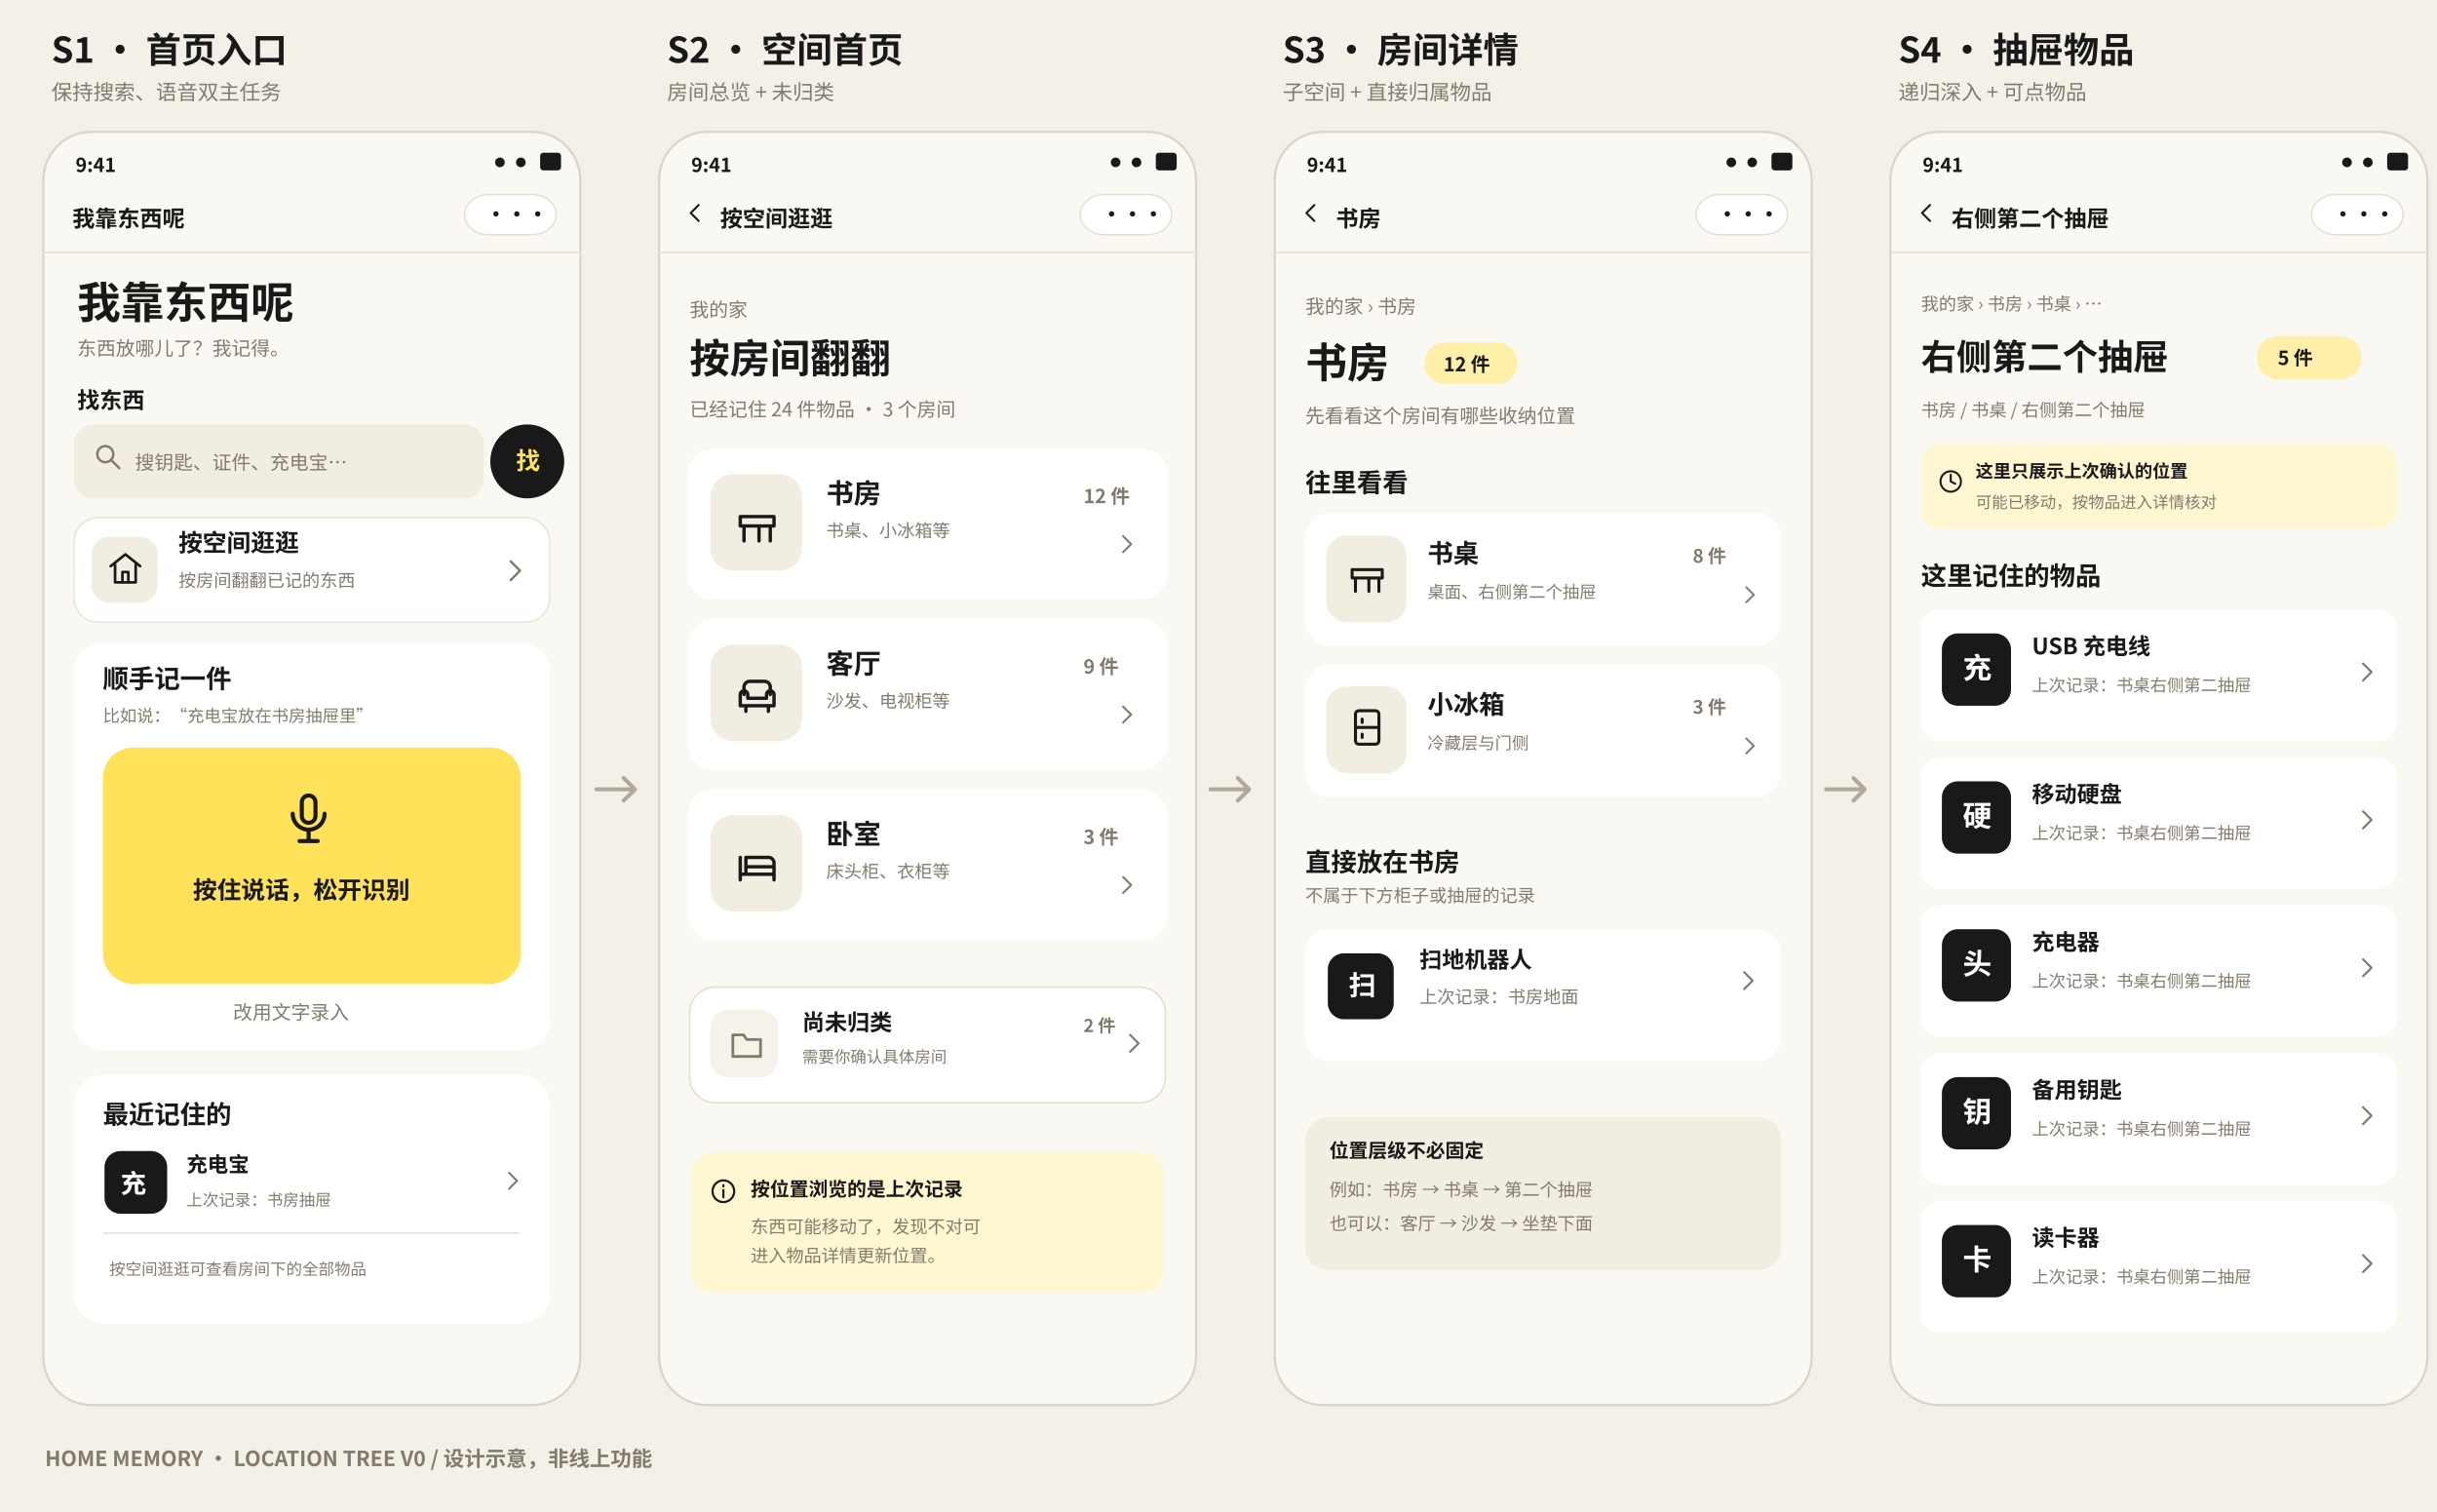
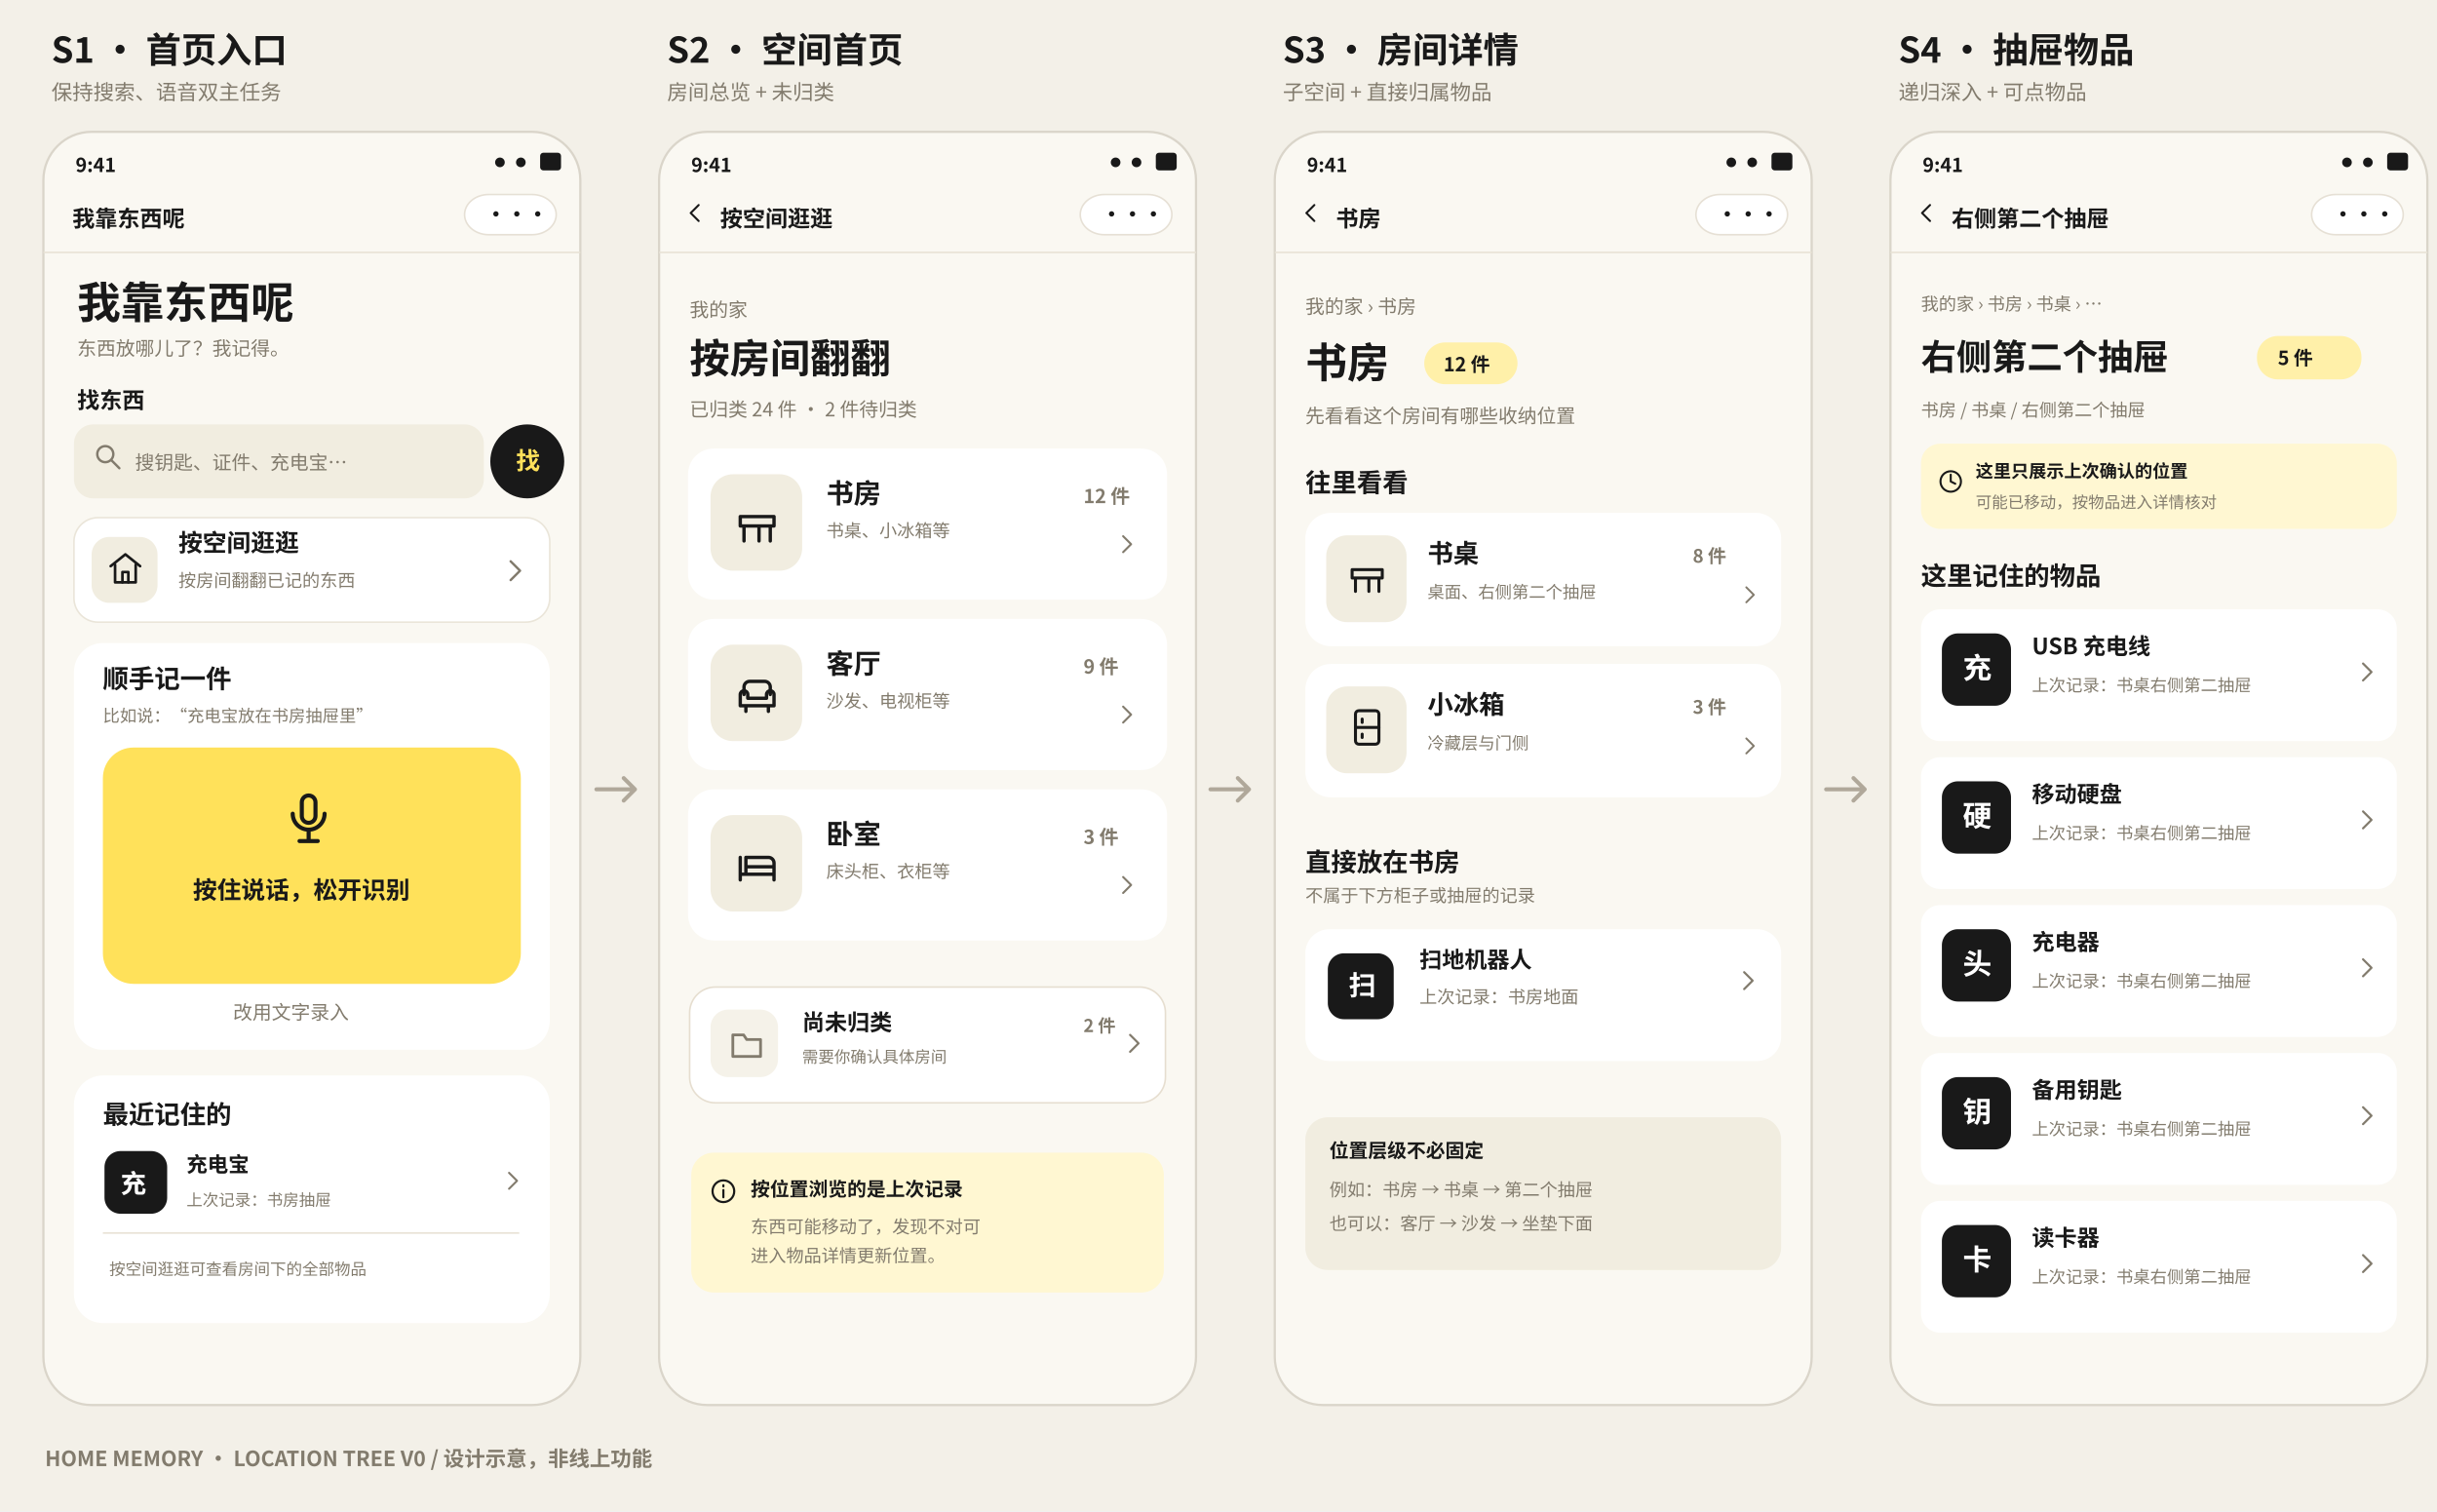
<svg xmlns="http://www.w3.org/2000/svg" width="1516" height="940" viewBox="0 0 1516 940">
  <rect x="0" y="0" width="1516" height="940" rx="0" fill="#F3F0E8" />
  <text x="28" y="912" fill="#827B6D" font-family="PingFang SC, Noto Sans CJK SC, Microsoft YaHei, sans-serif" font-size="13" font-weight="600">HOME MEMORY  ·  LOCATION TREE V0   /   设计示意，非线上功能</text>
  <text x="32" y="39" fill="#191919" font-family="PingFang SC, Noto Sans CJK SC, Microsoft YaHei, sans-serif" font-size="22" font-weight="700">S1 · 首页入口</text>
  <text x="32" y="62" fill="#827B6D" font-family="PingFang SC, Noto Sans CJK SC, Microsoft YaHei, sans-serif" font-size="13" font-weight="500">保持搜索、语音双主任务</text>
  <text x="415" y="39" fill="#191919" font-family="PingFang SC, Noto Sans CJK SC, Microsoft YaHei, sans-serif" font-size="22" font-weight="700">S2 · 空间首页</text>
  <text x="415" y="62" fill="#827B6D" font-family="PingFang SC, Noto Sans CJK SC, Microsoft YaHei, sans-serif" font-size="13" font-weight="500">房间总览 + 未归类</text>
  <text x="798" y="39" fill="#191919" font-family="PingFang SC, Noto Sans CJK SC, Microsoft YaHei, sans-serif" font-size="22" font-weight="700">S3 · 房间详情</text>
  <text x="798" y="62" fill="#827B6D" font-family="PingFang SC, Noto Sans CJK SC, Microsoft YaHei, sans-serif" font-size="13" font-weight="500">子空间 + 直接归属物品</text>
  <text x="1181" y="39" fill="#191919" font-family="PingFang SC, Noto Sans CJK SC, Microsoft YaHei, sans-serif" font-size="22" font-weight="700">S4 · 抽屉物品</text>
  <text x="1181" y="62" fill="#827B6D" font-family="PingFang SC, Noto Sans CJK SC, Microsoft YaHei, sans-serif" font-size="13" font-weight="500">递归深入 + 可点物品</text>
  <g transform="translate(27,82)">
    <rect x="0" y="0" width="334" height="792" rx="30" fill="#FAF8F2" stroke="#DAD5CA" stroke-width="1.4" />
    <text x="20" y="25" fill="#191919" font-family="PingFang SC, Noto Sans CJK SC, Microsoft YaHei, sans-serif" font-size="12" font-weight="700">9:41</text>
    <circle cx="284" cy="19" r="3" fill="#191919" />
    <circle cx="297" cy="19" r="3" fill="#191919" />
    <rect x="309" y="13" width="13" height="11" rx="2" fill="#191919" />
    <line x1="0" y1="75" x2="334" y2="75" stroke="#E8E3D6" stroke-width="1" />
    <text x="18" y="59" fill="#191919" font-family="PingFang SC, Noto Sans CJK SC, Microsoft YaHei, sans-serif" font-size="14" font-weight="600">我靠东西呢</text>
    <rect x="262" y="39" width="57" height="25" rx="15" fill="#FFFFFF" stroke="#E6E0D5" />
    <text x="275" y="56" fill="#191919" font-family="PingFang SC, Noto Sans CJK SC, Microsoft YaHei, sans-serif" font-size="13" font-weight="700">•••</text>
    <text x="21" y="116" fill="#191919" font-family="PingFang SC, Noto Sans CJK SC, Microsoft YaHei, sans-serif" font-size="27" font-weight="800">我靠东西呢</text>
    <text x="21" y="139" fill="#827B6D" font-family="PingFang SC, Noto Sans CJK SC, Microsoft YaHei, sans-serif" font-size="12" font-weight="400">东西放哪儿了？我记得。</text>
    <text x="21" y="172" fill="#191919" font-family="PingFang SC, Noto Sans CJK SC, Microsoft YaHei, sans-serif" font-size="14" font-weight="650">找东西</text>
    <rect x="19" y="182" width="255" height="46" rx="12" fill="#F1EDE0" />
    <g transform="translate(31,193) scale(0.8333333)" stroke="#827B6D" stroke-width="1.8" stroke-linecap="round" stroke-linejoin="round" fill="none">
      <circle cx="9" cy="9" r="6" />
      <path d="m13.5 13.5 6 6" />
    </g>
    <text x="57" y="210" fill="#827B6D" font-family="PingFang SC, Noto Sans CJK SC, Microsoft YaHei, sans-serif" font-size="12" font-weight="400">搜钥匙、证件、充电宝…</text>
    <circle cx="301" cy="205" r="23" fill="#191919" />
    <text x="294" y="210" fill="#FFE15A" font-family="PingFang SC, Noto Sans CJK SC, Microsoft YaHei, sans-serif" font-size="15" font-weight="700">找</text>
    <rect x="19" y="240" width="296" height="65" rx="15" fill="#FFFFFF" stroke="#EAE5D9" />
    <rect x="30" y="252" width="41" height="41" rx="11" fill="#F1EDE0" />
    <g transform="translate(40,261) scale(0.9166667)" stroke="#191919" stroke-width="1.8" stroke-linecap="round" stroke-linejoin="round" fill="none">
      <path d="m2 10 10-8 10 8" />
      <path d="M5 9v12h14V9" />
      <path d="M10 21v-7h4v7" />
    </g>
    <text x="84" y="261" fill="#191919" font-family="PingFang SC, Noto Sans CJK SC, Microsoft YaHei, sans-serif" font-size="15" font-weight="700">按空间逛逛</text>
    <text x="84" y="283" fill="#827B6D" font-family="PingFang SC, Noto Sans CJK SC, Microsoft YaHei, sans-serif" font-size="11" font-weight="400">按房间翻翻已记的东西</text>
    <g transform="translate(284,263) scale(0.8333333)" stroke="#827B6D" stroke-width="1.8" stroke-linecap="round" stroke-linejoin="round" fill="none">
      <path d="m8 5 7 7-7 7" />
    </g>
    <rect x="19" y="318" width="296" height="253" rx="18" fill="#FFFFFF" />
    <text x="37" y="346" fill="#191919" font-family="PingFang SC, Noto Sans CJK SC, Microsoft YaHei, sans-serif" font-size="16" font-weight="750">顺手记一件</text>
    <text x="37" y="367" fill="#827B6D" font-family="PingFang SC, Noto Sans CJK SC, Microsoft YaHei, sans-serif" font-size="10.5" font-weight="400">比如说：“充电宝放在书房抽屉里”</text>
    <rect x="37" y="383" width="260" height="147" rx="19" fill="#FFE15A" />
    <g transform="translate(148,410) scale(1.416667)" stroke="#191919" stroke-width="1.8" stroke-linecap="round" stroke-linejoin="round" fill="none">
      <rect x="9" y="2" width="6" height="12" rx="3" />
      <path d="M5 10a7 7 0 0 0 14 0M12 17v5M8 22h8" />
    </g>
    <text x="93" y="477" fill="#191919" font-family="PingFang SC, Noto Sans CJK SC, Microsoft YaHei, sans-serif" font-size="15" font-weight="700">按住说话，松开识别</text>
    <text x="118" y="552" fill="#827B6D" font-family="PingFang SC, Noto Sans CJK SC, Microsoft YaHei, sans-serif" font-size="12" font-weight="400">改用文字录入</text>
    <rect x="19" y="587" width="296" height="154" rx="18" fill="#FFFFFF" />
    <text x="37" y="617" fill="#191919" font-family="PingFang SC, Noto Sans CJK SC, Microsoft YaHei, sans-serif" font-size="16" font-weight="750">最近记住的</text>
    <rect x="38" y="634" width="39" height="39" rx="10" fill="#191919" />
    <text x="48" y="660" fill="#FFFFFF" font-family="PingFang SC, Noto Sans CJK SC, Microsoft YaHei, sans-serif" font-size="16" font-weight="700">充</text>
    <text x="89" y="647" fill="#191919" font-family="PingFang SC, Noto Sans CJK SC, Microsoft YaHei, sans-serif" font-size="13" font-weight="650">充电宝</text>
    <text x="89" y="668" fill="#827B6D" font-family="PingFang SC, Noto Sans CJK SC, Microsoft YaHei, sans-serif" font-size="10" font-weight="400">上次记录：书房抽屉</text>
    <g transform="translate(284,644) scale(0.7083333)" stroke="#827B6D" stroke-width="1.8" stroke-linecap="round" stroke-linejoin="round" fill="none">
      <path d="m8 5 7 7-7 7" />
    </g>
    <line x1="37" y1="685" x2="296" y2="685" stroke="#E8E3D6" stroke-width="1" />
    <text x="41" y="711" fill="#827B6D" font-family="PingFang SC, Noto Sans CJK SC, Microsoft YaHei, sans-serif" font-size="10" font-weight="400">按空间逛逛可查看房间下的全部物品</text>
  </g>
  <g transform="translate(410,82)">
    <rect x="0" y="0" width="334" height="792" rx="30" fill="#FAF8F2" stroke="#DAD5CA" stroke-width="1.4" />
    <text x="20" y="25" fill="#191919" font-family="PingFang SC, Noto Sans CJK SC, Microsoft YaHei, sans-serif" font-size="12" font-weight="700">9:41</text>
    <circle cx="284" cy="19" r="3" fill="#191919" />
    <circle cx="297" cy="19" r="3" fill="#191919" />
    <rect x="309" y="13" width="13" height="11" rx="2" fill="#191919" />
    <line x1="0" y1="75" x2="334" y2="75" stroke="#E8E3D6" stroke-width="1" />
    <g transform="translate(14,42) scale(0.7083333)" stroke="#191919" stroke-width="1.8" stroke-linecap="round" stroke-linejoin="round" fill="none">
      <path d="m15 5-7 7 7 7" />
    </g>
    <text x="38" y="59" fill="#191919" font-family="PingFang SC, Noto Sans CJK SC, Microsoft YaHei, sans-serif" font-size="14" font-weight="600">按空间逛逛</text>
    <rect x="262" y="39" width="57" height="25" rx="15" fill="#FFFFFF" stroke="#E6E0D5" />
    <text x="275" y="56" fill="#191919" font-family="PingFang SC, Noto Sans CJK SC, Microsoft YaHei, sans-serif" font-size="13" font-weight="700">•••</text>
    <text x="19" y="115" fill="#827B6D" font-family="PingFang SC, Noto Sans CJK SC, Microsoft YaHei, sans-serif" font-size="12" font-weight="400">我的家</text>
    <text x="19" y="150" fill="#191919" font-family="PingFang SC, Noto Sans CJK SC, Microsoft YaHei, sans-serif" font-size="25" font-weight="800">按房间翻翻</text>
-     <text x="19" y="177" fill="#827B6D" font-family="PingFang SC, Noto Sans CJK SC, Microsoft YaHei, sans-serif" font-size="12" font-weight="400">已经记住 24 件物品 · 3 个房间</text>
+     <text x="19" y="177" fill="#827B6D" font-family="PingFang SC, Noto Sans CJK SC, Microsoft YaHei, sans-serif" font-size="12" font-weight="400">已归类 24 件 · 2 件待归类</text>
    <rect x="18" y="197" width="298" height="94" rx="16" fill="#FFFFFF" />
    <rect x="32" y="213" width="57" height="60" rx="14" fill="#F1EDE0" />
    <g transform="translate(47,230) scale(1.166667)" stroke="#191919" stroke-width="1.8" stroke-linecap="round" stroke-linejoin="round" fill="none">
      <path d="M3 8h18v5H3zM5 13v8M19 13v8M13 13v8" />
    </g>
    <text x="104" y="231" fill="#191919" font-family="PingFang SC, Noto Sans CJK SC, Microsoft YaHei, sans-serif" font-size="17" font-weight="700">书房</text>
    <text x="104" y="252" fill="#827B6D" font-family="PingFang SC, Noto Sans CJK SC, Microsoft YaHei, sans-serif" font-size="11" font-weight="400">书桌、小冰箱等</text>
    <text x="264" y="231" fill="#827B6D" font-family="PingFang SC, Noto Sans CJK SC, Microsoft YaHei, sans-serif" font-size="12" font-weight="600">12 件</text>
    <g transform="translate(283,248) scale(0.7083333)" stroke="#827B6D" stroke-width="1.8" stroke-linecap="round" stroke-linejoin="round" fill="none">
      <path d="m8 5 7 7-7 7" />
    </g>
    <rect x="18" y="303" width="298" height="94" rx="16" fill="#FFFFFF" />
    <rect x="32" y="319" width="57" height="60" rx="14" fill="#F1EDE0" />
    <g transform="translate(47,336) scale(1.166667)" stroke="#191919" stroke-width="1.8" stroke-linecap="round" stroke-linejoin="round" fill="none">
      <path d="M5 12V8a3 3 0 0 1 3-3h8a3 3 0 0 1 3 3v4M3 12v6h18v-6a2 2 0 0 0-4 0v2H7v-2a2 2 0 0 0-4 0ZM6 18v3M18 18v3" />
    </g>
    <text x="104" y="337" fill="#191919" font-family="PingFang SC, Noto Sans CJK SC, Microsoft YaHei, sans-serif" font-size="17" font-weight="700">客厅</text>
    <text x="104" y="358" fill="#827B6D" font-family="PingFang SC, Noto Sans CJK SC, Microsoft YaHei, sans-serif" font-size="11" font-weight="400">沙发、电视柜等</text>
    <text x="264" y="337" fill="#827B6D" font-family="PingFang SC, Noto Sans CJK SC, Microsoft YaHei, sans-serif" font-size="12" font-weight="600">9 件</text>
    <g transform="translate(283,354) scale(0.7083333)" stroke="#827B6D" stroke-width="1.8" stroke-linecap="round" stroke-linejoin="round" fill="none">
      <path d="m8 5 7 7-7 7" />
    </g>
    <rect x="18" y="409" width="298" height="94" rx="16" fill="#FFFFFF" />
    <rect x="32" y="425" width="57" height="60" rx="14" fill="#F1EDE0" />
    <g transform="translate(47,442) scale(1.166667)" stroke="#191919" stroke-width="1.8" stroke-linecap="round" stroke-linejoin="round" fill="none">
      <path d="M3 8v12M3 17h18v3M21 17v-6a3 3 0 0 0-3-3H6v9M6 13h15" />
    </g>
    <text x="104" y="443" fill="#191919" font-family="PingFang SC, Noto Sans CJK SC, Microsoft YaHei, sans-serif" font-size="17" font-weight="700">卧室</text>
    <text x="104" y="464" fill="#827B6D" font-family="PingFang SC, Noto Sans CJK SC, Microsoft YaHei, sans-serif" font-size="11" font-weight="400">床头柜、衣柜等</text>
    <text x="264" y="443" fill="#827B6D" font-family="PingFang SC, Noto Sans CJK SC, Microsoft YaHei, sans-serif" font-size="12" font-weight="600">3 件</text>
    <g transform="translate(283,460) scale(0.7083333)" stroke="#827B6D" stroke-width="1.8" stroke-linecap="round" stroke-linejoin="round" fill="none">
      <path d="m8 5 7 7-7 7" />
    </g>
    <rect x="19" y="532" width="296" height="72" rx="16" fill="#FFFFFF" stroke="#E6DED0" />
    <rect x="32" y="546" width="42" height="42" rx="11" fill="#F5F2E9" />
    <g transform="translate(43,556) scale(0.9583333)" stroke="#827B6D" stroke-width="1.8" stroke-linecap="round" stroke-linejoin="round" fill="none">
      <path d="M3 6h7l2 3h9v11H3z" />
    </g>
    <text x="89" y="559" fill="#191919" font-family="PingFang SC, Noto Sans CJK SC, Microsoft YaHei, sans-serif" font-size="14" font-weight="650">尚未归类</text>
    <text x="89" y="579" fill="#827B6D" font-family="PingFang SC, Noto Sans CJK SC, Microsoft YaHei, sans-serif" font-size="10" font-weight="400">需要你确认具体房间</text>
    <text x="264" y="560" fill="#827B6D" font-family="PingFang SC, Noto Sans CJK SC, Microsoft YaHei, sans-serif" font-size="11" font-weight="650">2 件</text>
    <g transform="translate(287,558) scale(0.75)" stroke="#827B6D" stroke-width="1.8" stroke-linecap="round" stroke-linejoin="round" fill="none">
      <path d="m8 5 7 7-7 7" />
    </g>
    <rect x="20" y="635" width="294" height="87" rx="14" fill="#FFF7D2" />
    <g transform="translate(31,650) scale(0.75)" stroke="#191919" stroke-width="1.8" stroke-linecap="round" stroke-linejoin="round" fill="none">
      <circle cx="12" cy="12" r="9" />
      <path d="M12 11v6M12 7v1" />
    </g>
    <text x="57" y="662" fill="#191919" font-family="PingFang SC, Noto Sans CJK SC, Microsoft YaHei, sans-serif" font-size="12" font-weight="650">按位置浏览的是上次记录</text>
    <text x="57" y="685" fill="#827B6D" font-family="PingFang SC, Noto Sans CJK SC, Microsoft YaHei, sans-serif" font-size="11" font-weight="400">东西可能移动了，发现不对可</text>
    <text x="57" y="703" fill="#827B6D" font-family="PingFang SC, Noto Sans CJK SC, Microsoft YaHei, sans-serif" font-size="11" font-weight="400">进入物品详情更新位置。</text>
  </g>
  <g transform="translate(793,82)">
    <rect x="0" y="0" width="334" height="792" rx="30" fill="#FAF8F2" stroke="#DAD5CA" stroke-width="1.4" />
    <text x="20" y="25" fill="#191919" font-family="PingFang SC, Noto Sans CJK SC, Microsoft YaHei, sans-serif" font-size="12" font-weight="700">9:41</text>
    <circle cx="284" cy="19" r="3" fill="#191919" />
    <circle cx="297" cy="19" r="3" fill="#191919" />
    <rect x="309" y="13" width="13" height="11" rx="2" fill="#191919" />
    <line x1="0" y1="75" x2="334" y2="75" stroke="#E8E3D6" stroke-width="1" />
    <g transform="translate(14,42) scale(0.7083333)" stroke="#191919" stroke-width="1.8" stroke-linecap="round" stroke-linejoin="round" fill="none">
      <path d="m15 5-7 7 7 7" />
    </g>
    <text x="38" y="59" fill="#191919" font-family="PingFang SC, Noto Sans CJK SC, Microsoft YaHei, sans-serif" font-size="14" font-weight="600">书房</text>
    <rect x="262" y="39" width="57" height="25" rx="15" fill="#FFFFFF" stroke="#E6E0D5" />
    <text x="275" y="56" fill="#191919" font-family="PingFang SC, Noto Sans CJK SC, Microsoft YaHei, sans-serif" font-size="13" font-weight="700">•••</text>
    <text x="19" y="113" fill="#827B6D" font-family="PingFang SC, Noto Sans CJK SC, Microsoft YaHei, sans-serif" font-size="12" font-weight="400">我的家   ›   书房</text>
    <text x="19" y="153" fill="#191919" font-family="PingFang SC, Noto Sans CJK SC, Microsoft YaHei, sans-serif" font-size="26" font-weight="800">书房</text>
    <rect x="93" y="131" width="58" height="26" rx="13" fill="#FFF0A9" />
    <text x="105" y="149" fill="#191919" font-family="PingFang SC, Noto Sans CJK SC, Microsoft YaHei, sans-serif" font-size="12" font-weight="700">12 件</text>
    <text x="19" y="181" fill="#827B6D" font-family="PingFang SC, Noto Sans CJK SC, Microsoft YaHei, sans-serif" font-size="12" font-weight="400">先看看这个房间有哪些收纳位置</text>
    <text x="19" y="224" fill="#191919" font-family="PingFang SC, Noto Sans CJK SC, Microsoft YaHei, sans-serif" font-size="16" font-weight="700">往里看看</text>
    <rect x="19" y="237" width="296" height="83" rx="16" fill="#FFFFFF" />
    <rect x="32" y="251" width="50" height="54" rx="13" fill="#F1EDE0" />
    <g transform="translate(45,264) scale(1.041667)" stroke="#191919" stroke-width="1.8" stroke-linecap="round" stroke-linejoin="round" fill="none">
      <path d="M3 8h18v5H3zM5 13v8M19 13v8M13 13v8" />
    </g>
    <text x="95" y="268" fill="#191919" font-family="PingFang SC, Noto Sans CJK SC, Microsoft YaHei, sans-serif" font-size="16" font-weight="700">书桌</text>
    <text x="95" y="290" fill="#827B6D" font-family="PingFang SC, Noto Sans CJK SC, Microsoft YaHei, sans-serif" font-size="10.5" font-weight="400">桌面、右侧第二个抽屉</text>
    <text x="260" y="268" fill="#827B6D" font-family="PingFang SC, Noto Sans CJK SC, Microsoft YaHei, sans-serif" font-size="11.5" font-weight="600">8 件</text>
    <g transform="translate(288,280) scale(0.6666667)" stroke="#827B6D" stroke-width="1.8" stroke-linecap="round" stroke-linejoin="round" fill="none">
      <path d="m8 5 7 7-7 7" />
    </g>
    <rect x="19" y="331" width="296" height="83" rx="16" fill="#FFFFFF" />
    <rect x="32" y="345" width="50" height="54" rx="13" fill="#F1EDE0" />
    <g transform="translate(45,358) scale(1.041667)" stroke="#191919" stroke-width="1.8" stroke-linecap="round" stroke-linejoin="round" fill="none">
      <rect x="5" y="2" width="14" height="20" rx="2" />
      <path d="M5 12h14M9 7v2M9 16v2" />
    </g>
    <text x="95" y="362" fill="#191919" font-family="PingFang SC, Noto Sans CJK SC, Microsoft YaHei, sans-serif" font-size="16" font-weight="700">小冰箱</text>
    <text x="95" y="384" fill="#827B6D" font-family="PingFang SC, Noto Sans CJK SC, Microsoft YaHei, sans-serif" font-size="10.5" font-weight="400">冷藏层与门侧</text>
    <text x="260" y="362" fill="#827B6D" font-family="PingFang SC, Noto Sans CJK SC, Microsoft YaHei, sans-serif" font-size="11.5" font-weight="600">3 件</text>
    <g transform="translate(288,374) scale(0.6666667)" stroke="#827B6D" stroke-width="1.8" stroke-linecap="round" stroke-linejoin="round" fill="none">
      <path d="m8 5 7 7-7 7" />
    </g>
    <text x="19" y="460" fill="#191919" font-family="PingFang SC, Noto Sans CJK SC, Microsoft YaHei, sans-serif" font-size="16" font-weight="700">直接放在书房</text>
    <text x="19" y="479" fill="#827B6D" font-family="PingFang SC, Noto Sans CJK SC, Microsoft YaHei, sans-serif" font-size="11" font-weight="400">不属于下方柜子或抽屉的记录</text>
    <rect x="19" y="496" width="296" height="82" rx="15" fill="#FFFFFF" />
    <rect x="33" y="511" width="41" height="41" rx="10" fill="#191919" />
    <text x="46" y="537" fill="#FFFFFF" font-family="PingFang SC, Noto Sans CJK SC, Microsoft YaHei, sans-serif" font-size="17" font-weight="700">扫</text>
    <text x="90" y="520" fill="#191919" font-family="PingFang SC, Noto Sans CJK SC, Microsoft YaHei, sans-serif" font-size="14" font-weight="650">扫地机器人</text>
    <text x="90" y="542" fill="#827B6D" font-family="PingFang SC, Noto Sans CJK SC, Microsoft YaHei, sans-serif" font-size="11" font-weight="400">上次记录：书房地面</text>
    <g transform="translate(286,519) scale(0.75)" stroke="#827B6D" stroke-width="1.8" stroke-linecap="round" stroke-linejoin="round" fill="none">
      <path d="m8 5 7 7-7 7" />
    </g>
    <rect x="19" y="613" width="296" height="95" rx="14" fill="#F1EDE0" />
    <text x="34" y="638" fill="#191919" font-family="PingFang SC, Noto Sans CJK SC, Microsoft YaHei, sans-serif" font-size="12" font-weight="700">位置层级不必固定</text>
    <text x="34" y="662" fill="#827B6D" font-family="PingFang SC, Noto Sans CJK SC, Microsoft YaHei, sans-serif" font-size="11" font-weight="400">例如：书房 → 书桌 → 第二个抽屉</text>
    <text x="34" y="683" fill="#827B6D" font-family="PingFang SC, Noto Sans CJK SC, Microsoft YaHei, sans-serif" font-size="11" font-weight="400">也可以：客厅 → 沙发 → 坐垫下面</text>
  </g>
  <g transform="translate(1176,82)">
    <rect x="0" y="0" width="334" height="792" rx="30" fill="#FAF8F2" stroke="#DAD5CA" stroke-width="1.4" />
    <text x="20" y="25" fill="#191919" font-family="PingFang SC, Noto Sans CJK SC, Microsoft YaHei, sans-serif" font-size="12" font-weight="700">9:41</text>
    <circle cx="284" cy="19" r="3" fill="#191919" />
    <circle cx="297" cy="19" r="3" fill="#191919" />
    <rect x="309" y="13" width="13" height="11" rx="2" fill="#191919" />
    <line x1="0" y1="75" x2="334" y2="75" stroke="#E8E3D6" stroke-width="1" />
    <g transform="translate(14,42) scale(0.7083333)" stroke="#191919" stroke-width="1.8" stroke-linecap="round" stroke-linejoin="round" fill="none">
      <path d="m15 5-7 7 7 7" />
    </g>
    <text x="38" y="59" fill="#191919" font-family="PingFang SC, Noto Sans CJK SC, Microsoft YaHei, sans-serif" font-size="14" font-weight="600">右侧第二个抽屉</text>
    <rect x="262" y="39" width="57" height="25" rx="15" fill="#FFFFFF" stroke="#E6E0D5" />
    <text x="275" y="56" fill="#191919" font-family="PingFang SC, Noto Sans CJK SC, Microsoft YaHei, sans-serif" font-size="13" font-weight="700">•••</text>
    <text x="19" y="111" fill="#827B6D" font-family="PingFang SC, Noto Sans CJK SC, Microsoft YaHei, sans-serif" font-size="11" font-weight="400">我的家 › 书房 › 书桌 › …</text>
    <text x="19" y="148" fill="#191919" font-family="PingFang SC, Noto Sans CJK SC, Microsoft YaHei, sans-serif" font-size="22" font-weight="800">右侧第二个抽屉</text>
    <rect x="228" y="127" width="65" height="27" rx="13" fill="#FFF0A9" />
    <text x="241" y="145" fill="#191919" font-family="PingFang SC, Noto Sans CJK SC, Microsoft YaHei, sans-serif" font-size="12" font-weight="700">5 件</text>
    <text x="19" y="177" fill="#827B6D" font-family="PingFang SC, Noto Sans CJK SC, Microsoft YaHei, sans-serif" font-size="11" font-weight="400">书房 / 书桌 / 右侧第二个抽屉</text>
    <rect x="19" y="194" width="296" height="53" rx="12" fill="#FFF7D2" />
    <g transform="translate(29,209) scale(0.7083333)" stroke="#191919" stroke-width="1.8" stroke-linecap="round" stroke-linejoin="round" fill="none">
      <circle cx="12" cy="12" r="9" />
      <path d="M12 6v6l4 2" />
    </g>
    <text x="53" y="215" fill="#191919" font-family="PingFang SC, Noto Sans CJK SC, Microsoft YaHei, sans-serif" font-size="11" font-weight="650">这里只展示上次确认的位置</text>
    <text x="53" y="234" fill="#827B6D" font-family="PingFang SC, Noto Sans CJK SC, Microsoft YaHei, sans-serif" font-size="10" font-weight="400">可能已移动，按物品进入详情核对</text>
    <text x="19" y="282" fill="#191919" font-family="PingFang SC, Noto Sans CJK SC, Microsoft YaHei, sans-serif" font-size="16" font-weight="700">这里记住的物品</text>
    <rect x="19" y="297" width="296" height="82" rx="12" fill="#FFFFFF" />
    <rect x="32" y="312" width="43" height="45" rx="10" fill="#191919" />
    <text x="45" y="340" fill="#FFFFFF" font-family="PingFang SC, Noto Sans CJK SC, Microsoft YaHei, sans-serif" font-size="18" font-weight="750">充</text>
    <text x="88" y="325" fill="#191919" font-family="PingFang SC, Noto Sans CJK SC, Microsoft YaHei, sans-serif" font-size="14" font-weight="650">USB 充电线</text>
    <text x="88" y="348" fill="#827B6D" font-family="PingFang SC, Noto Sans CJK SC, Microsoft YaHei, sans-serif" font-size="10.5" font-weight="400">上次记录：书桌右侧第二抽屉</text>
    <g transform="translate(288,327) scale(0.75)" stroke="#827B6D" stroke-width="1.8" stroke-linecap="round" stroke-linejoin="round" fill="none">
      <path d="m8 5 7 7-7 7" />
    </g>
    <rect x="19" y="389" width="296" height="82" rx="12" fill="#FFFFFF" />
    <rect x="32" y="404" width="43" height="45" rx="10" fill="#191919" />
    <text x="45" y="432" fill="#FFFFFF" font-family="PingFang SC, Noto Sans CJK SC, Microsoft YaHei, sans-serif" font-size="18" font-weight="750">硬</text>
    <text x="88" y="417" fill="#191919" font-family="PingFang SC, Noto Sans CJK SC, Microsoft YaHei, sans-serif" font-size="14" font-weight="650">移动硬盘</text>
    <text x="88" y="440" fill="#827B6D" font-family="PingFang SC, Noto Sans CJK SC, Microsoft YaHei, sans-serif" font-size="10.5" font-weight="400">上次记录：书桌右侧第二抽屉</text>
    <g transform="translate(288,419) scale(0.75)" stroke="#827B6D" stroke-width="1.8" stroke-linecap="round" stroke-linejoin="round" fill="none">
      <path d="m8 5 7 7-7 7" />
    </g>
    <rect x="19" y="481" width="296" height="82" rx="12" fill="#FFFFFF" />
    <rect x="32" y="496" width="43" height="45" rx="10" fill="#191919" />
    <text x="45" y="524" fill="#FFFFFF" font-family="PingFang SC, Noto Sans CJK SC, Microsoft YaHei, sans-serif" font-size="18" font-weight="750">头</text>
    <text x="88" y="509" fill="#191919" font-family="PingFang SC, Noto Sans CJK SC, Microsoft YaHei, sans-serif" font-size="14" font-weight="650">充电器</text>
    <text x="88" y="532" fill="#827B6D" font-family="PingFang SC, Noto Sans CJK SC, Microsoft YaHei, sans-serif" font-size="10.5" font-weight="400">上次记录：书桌右侧第二抽屉</text>
    <g transform="translate(288,511) scale(0.75)" stroke="#827B6D" stroke-width="1.8" stroke-linecap="round" stroke-linejoin="round" fill="none">
      <path d="m8 5 7 7-7 7" />
    </g>
    <rect x="19" y="573" width="296" height="82" rx="12" fill="#FFFFFF" />
    <rect x="32" y="588" width="43" height="45" rx="10" fill="#191919" />
    <text x="45" y="616" fill="#FFFFFF" font-family="PingFang SC, Noto Sans CJK SC, Microsoft YaHei, sans-serif" font-size="18" font-weight="750">钥</text>
    <text x="88" y="601" fill="#191919" font-family="PingFang SC, Noto Sans CJK SC, Microsoft YaHei, sans-serif" font-size="14" font-weight="650">备用钥匙</text>
    <text x="88" y="624" fill="#827B6D" font-family="PingFang SC, Noto Sans CJK SC, Microsoft YaHei, sans-serif" font-size="10.5" font-weight="400">上次记录：书桌右侧第二抽屉</text>
    <g transform="translate(288,603) scale(0.75)" stroke="#827B6D" stroke-width="1.8" stroke-linecap="round" stroke-linejoin="round" fill="none">
      <path d="m8 5 7 7-7 7" />
    </g>
    <rect x="19" y="665" width="296" height="82" rx="12" fill="#FFFFFF" />
    <rect x="32" y="680" width="43" height="45" rx="10" fill="#191919" />
    <text x="45" y="708" fill="#FFFFFF" font-family="PingFang SC, Noto Sans CJK SC, Microsoft YaHei, sans-serif" font-size="18" font-weight="750">卡</text>
    <text x="88" y="693" fill="#191919" font-family="PingFang SC, Noto Sans CJK SC, Microsoft YaHei, sans-serif" font-size="14" font-weight="650">读卡器</text>
    <text x="88" y="716" fill="#827B6D" font-family="PingFang SC, Noto Sans CJK SC, Microsoft YaHei, sans-serif" font-size="10.5" font-weight="400">上次记录：书桌右侧第二抽屉</text>
    <g transform="translate(288,695) scale(0.75)" stroke="#827B6D" stroke-width="1.8" stroke-linecap="round" stroke-linejoin="round" fill="none">
      <path d="m8 5 7 7-7 7" />
    </g>
  </g>
  <path d="M371 491h24m-7 -7 7 7-7 7" fill="none" stroke="#B0A89A" stroke-width="2.5" stroke-linecap="round" stroke-linejoin="round" />
  <path d="M753 491h24m-7 -7 7 7-7 7" fill="none" stroke="#B0A89A" stroke-width="2.5" stroke-linecap="round" stroke-linejoin="round" />
  <path d="M1136 491h24m-7 -7 7 7-7 7" fill="none" stroke="#B0A89A" stroke-width="2.5" stroke-linecap="round" stroke-linejoin="round" />
</svg>
